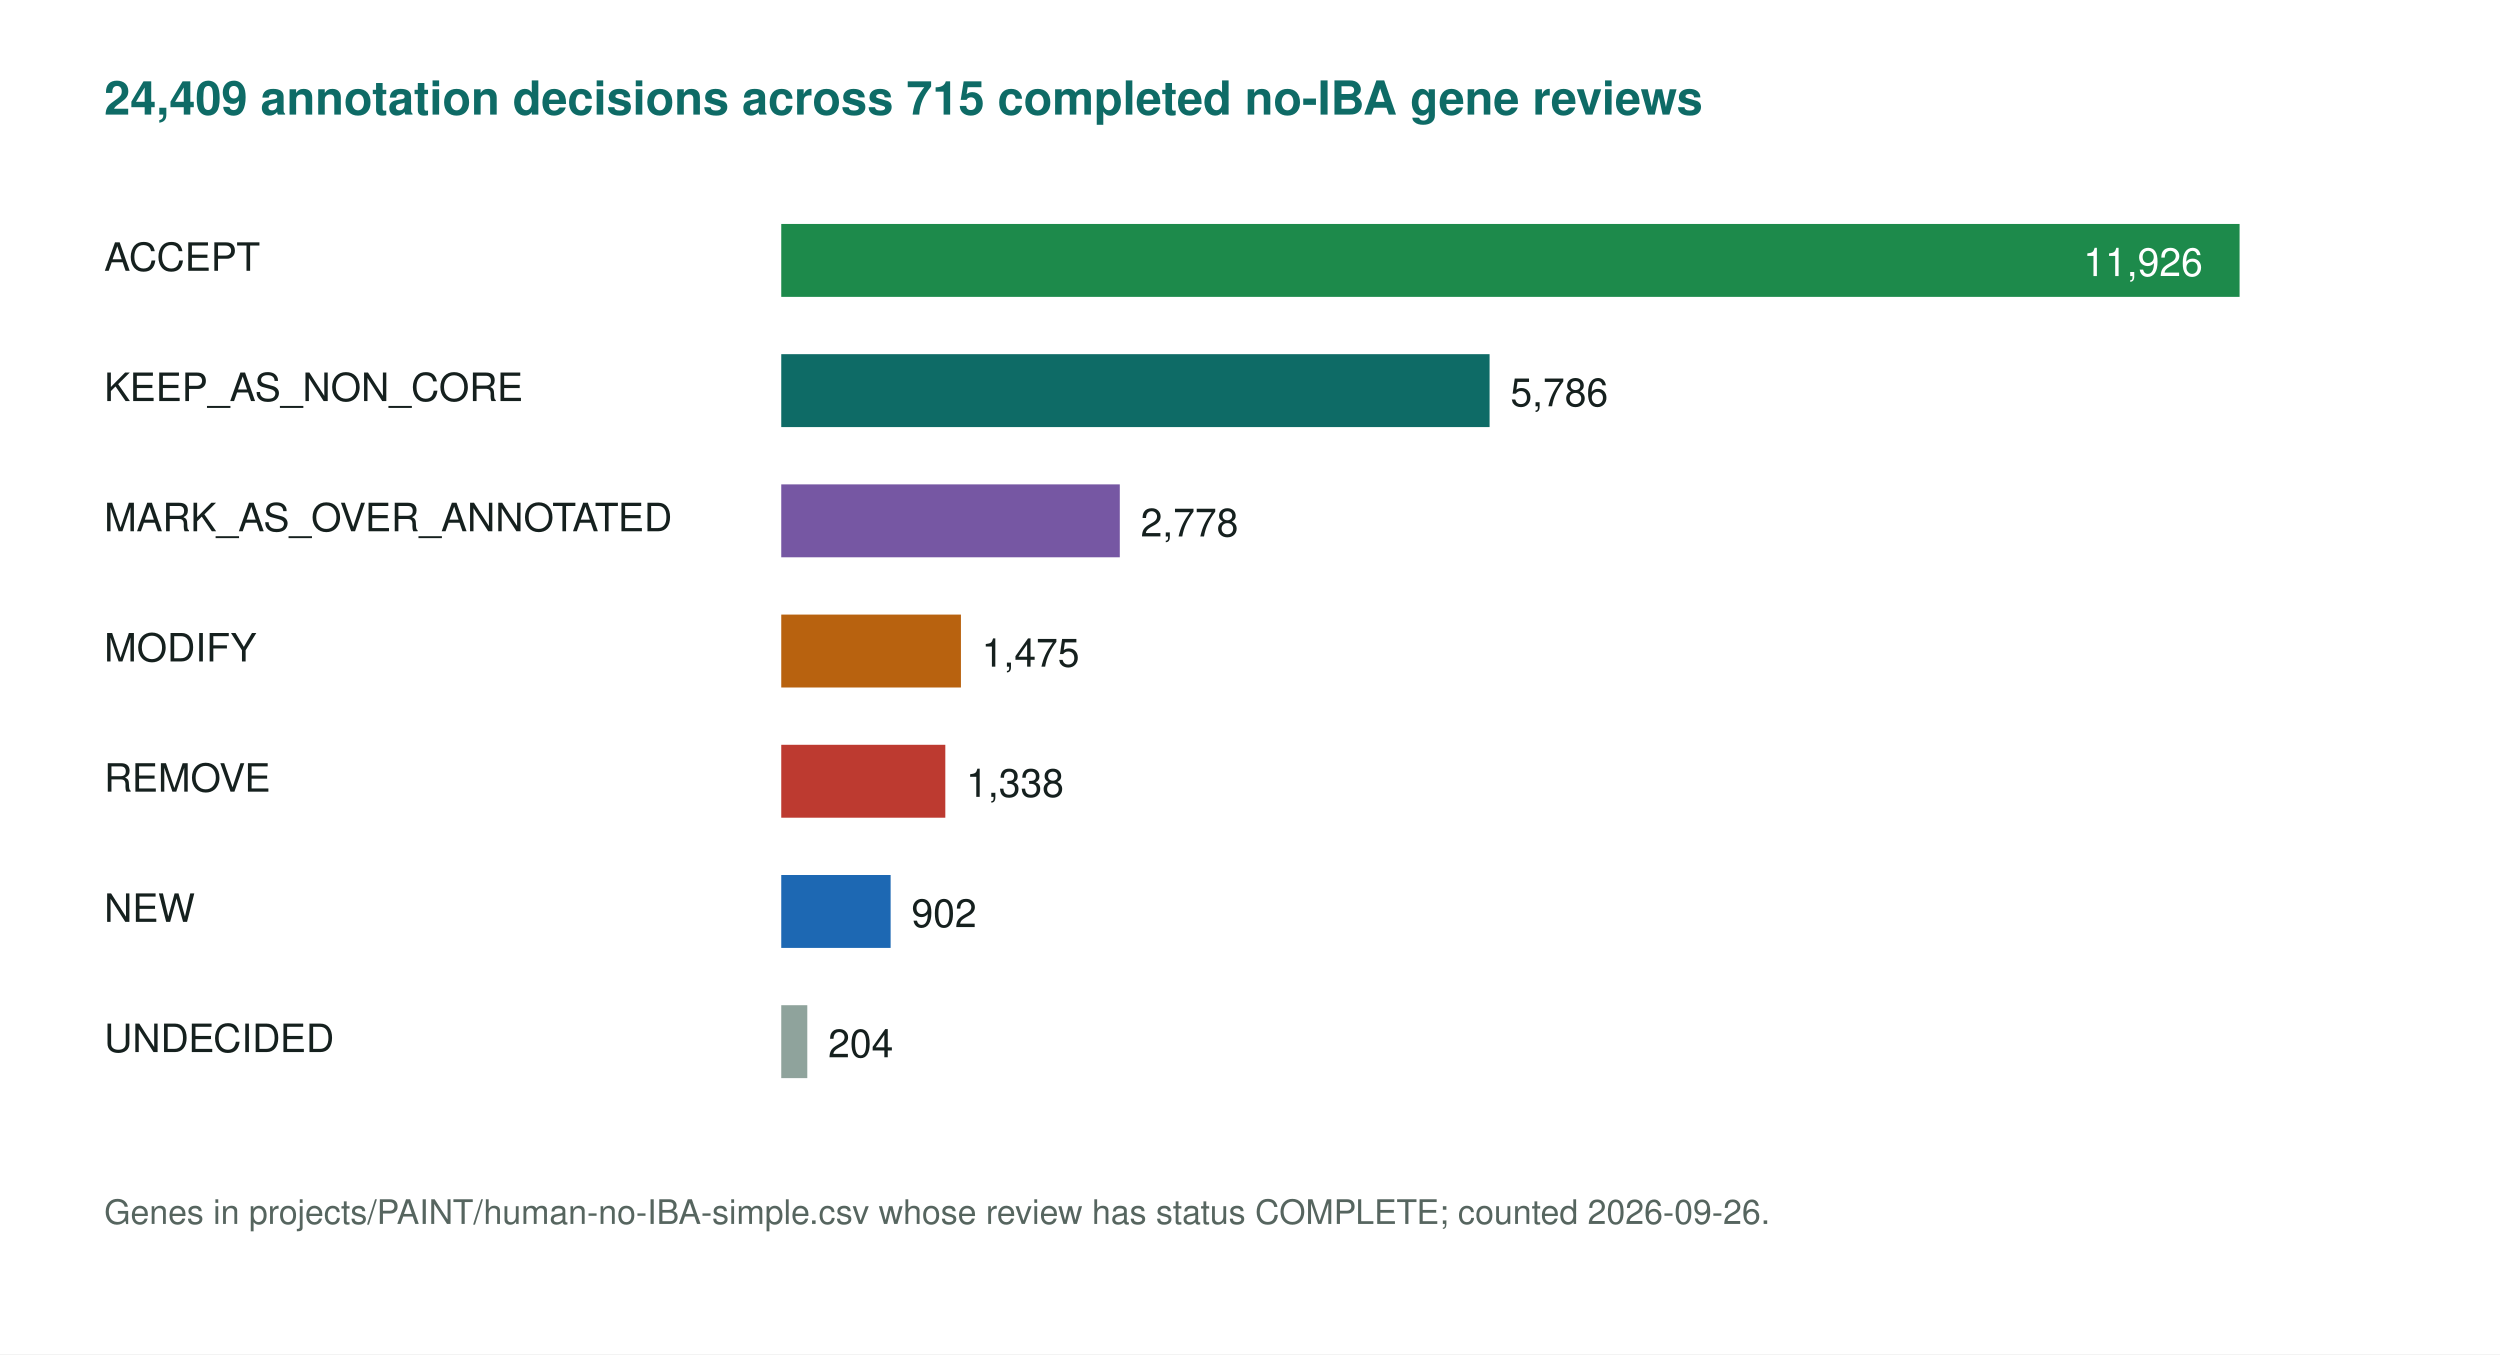
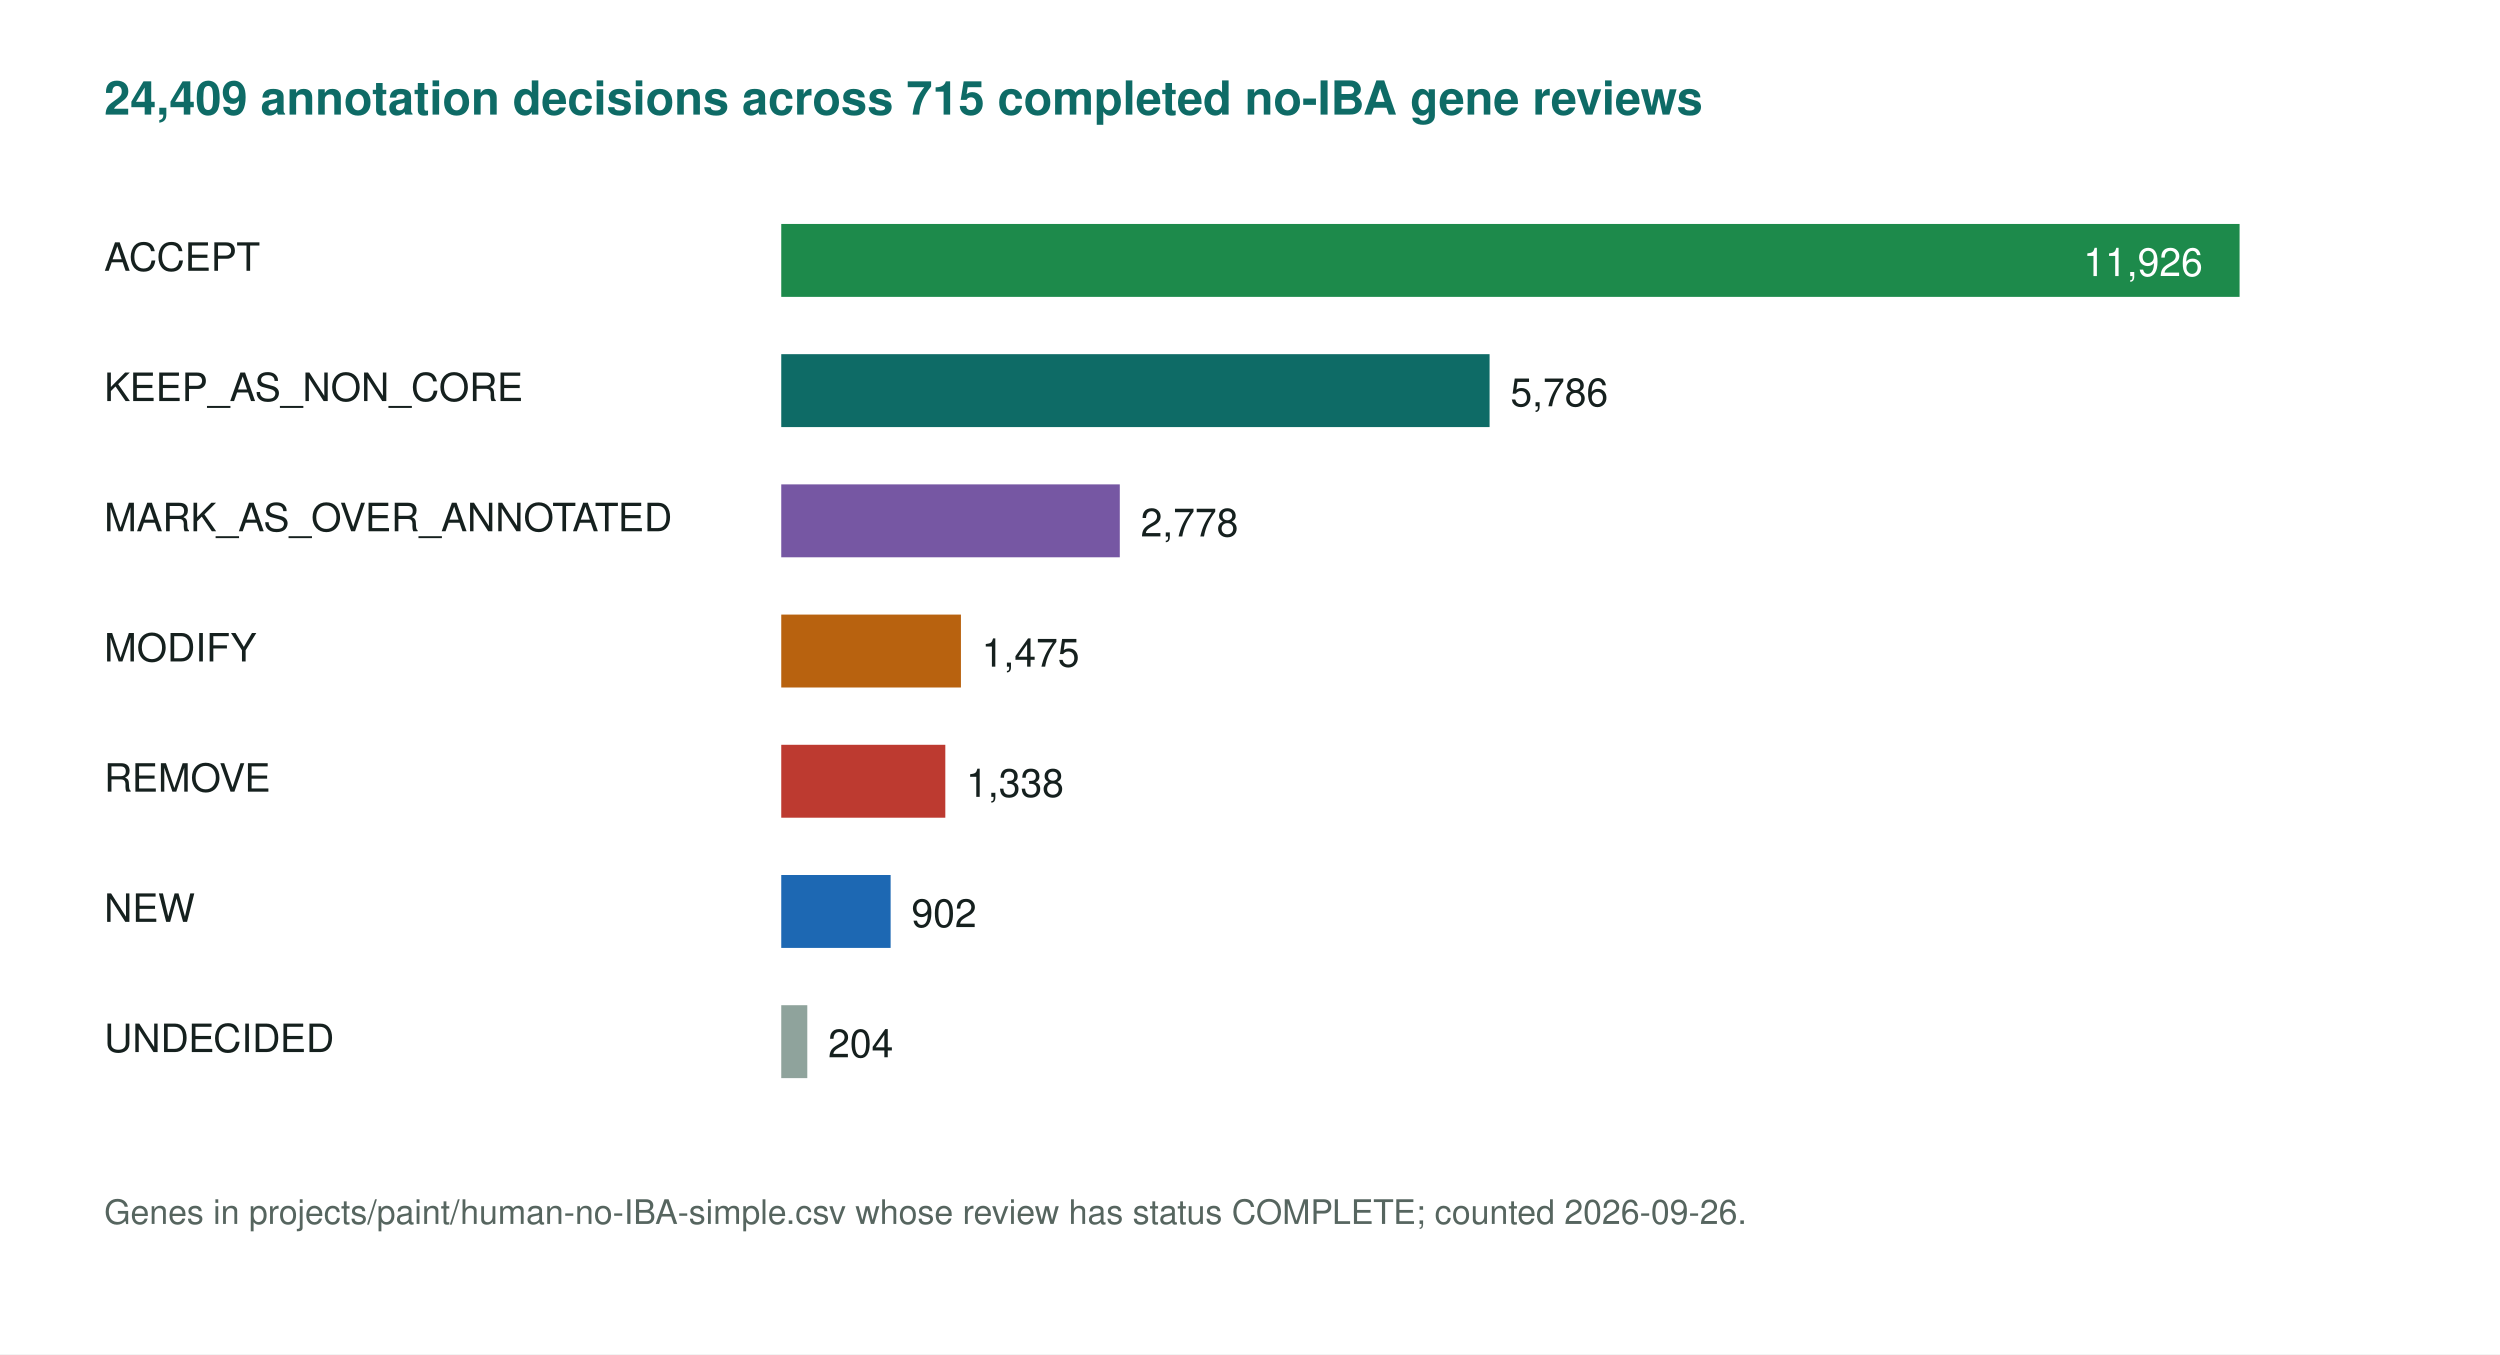
<svg xmlns="http://www.w3.org/2000/svg" viewBox="0 0 960 520" font-family="Helvetica, Arial, sans-serif">
  <rect width="960" height="520" fill="#ffffff" />
  <text x="40" y="44" font-size="18" font-weight="600" fill="#0e6b66">24,409 annotation decisions across 715 completed no-IBA gene reviews</text>
  <g font-size="15" fill="#15201e">
    <text x="40" y="104">ACCEPT</text>
    <rect x="300" y="86" width="560" height="28" fill="#1d8a4b" />
    <text x="800" y="106" fill="#ffffff">11,926</text>
    <text x="40" y="154">KEEP_AS_NON_CORE</text>
    <rect x="300" y="136" width="272" height="28" fill="#0e6b66" />
    <text x="580" y="156">5,786</text>
    <text x="40" y="204">MARK_AS_OVER_ANNOTATED</text>
    <rect x="300" y="186" width="130" height="28" fill="#7657a3" />
    <text x="438" y="206">2,778</text>
    <text x="40" y="254">MODIFY</text>
    <rect x="300" y="236" width="69" height="28" fill="#b8620f" />
    <text x="377" y="256">1,475</text>
    <text x="40" y="304">REMOVE</text>
    <rect x="300" y="286" width="63" height="28" fill="#bd3a30" />
    <text x="371" y="306">1,338</text>
    <text x="40" y="354">NEW</text>
    <rect x="300" y="336" width="42" height="28" fill="#1d68b3" />
    <text x="350" y="356">902</text>
    <text x="40" y="404">UNDECIDED</text>
    <rect x="300" y="386" width="10" height="28" fill="#8fa39c" />
    <text x="318" y="406">204</text>
  </g>
-   <text x="40" y="470" font-size="13" fill="#56655f">Genes in projects/PAINT/human-no-IBA-simple.csv whose review has status COMPLETE; counted 2026-09-26.</text>
+   <text x="40" y="470" font-size="13" fill="#56655f">Genes in projects/paint/human-no-IBA-simple.csv whose review has status COMPLETE; counted 2026-09-26.</text>
</svg>
